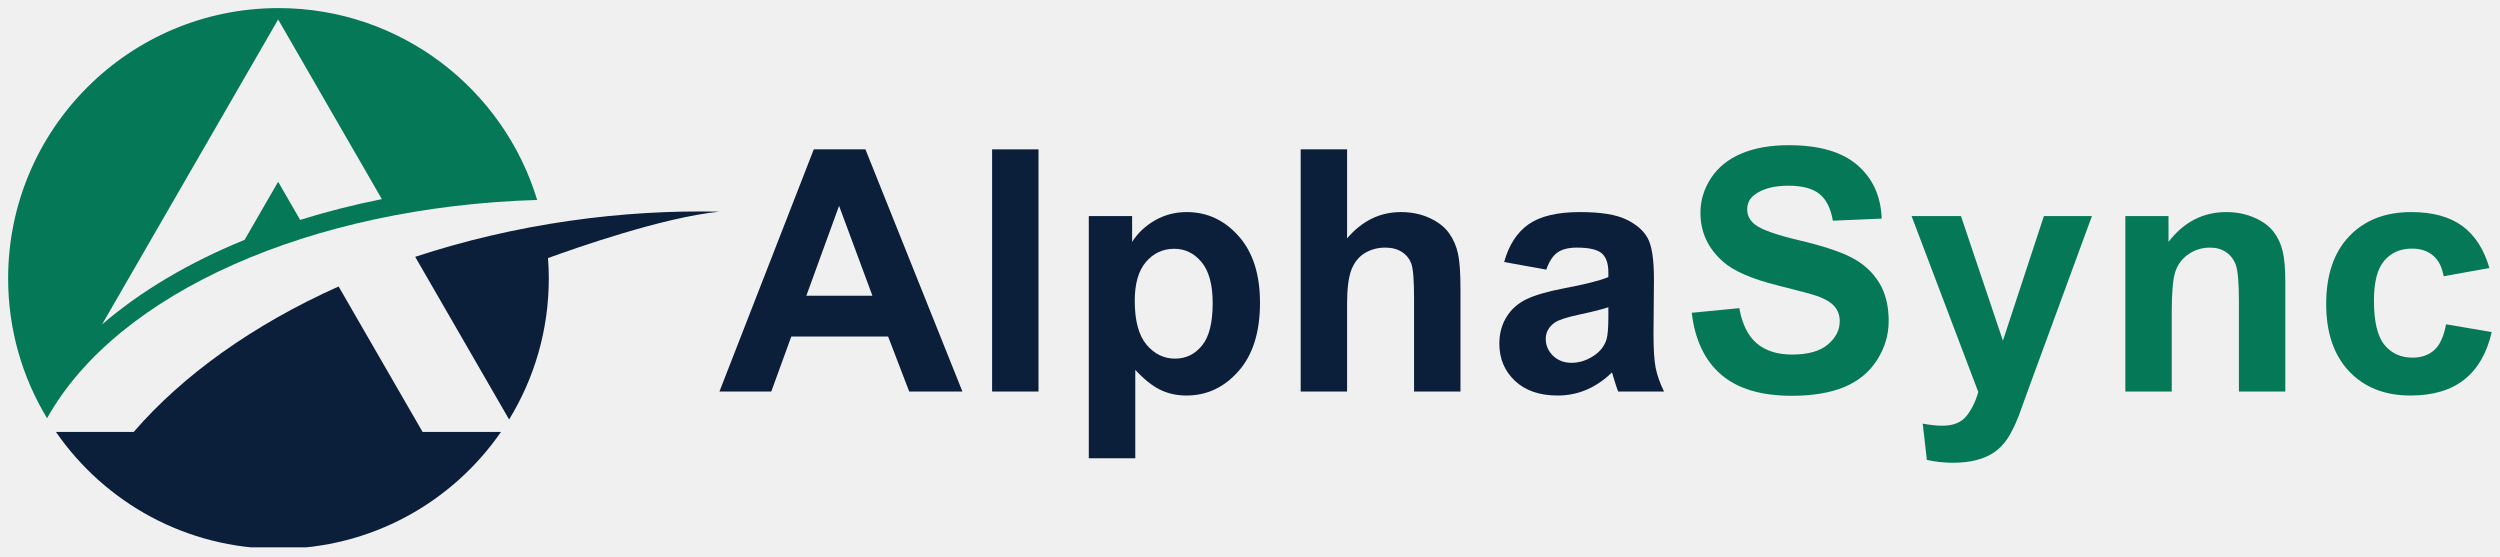
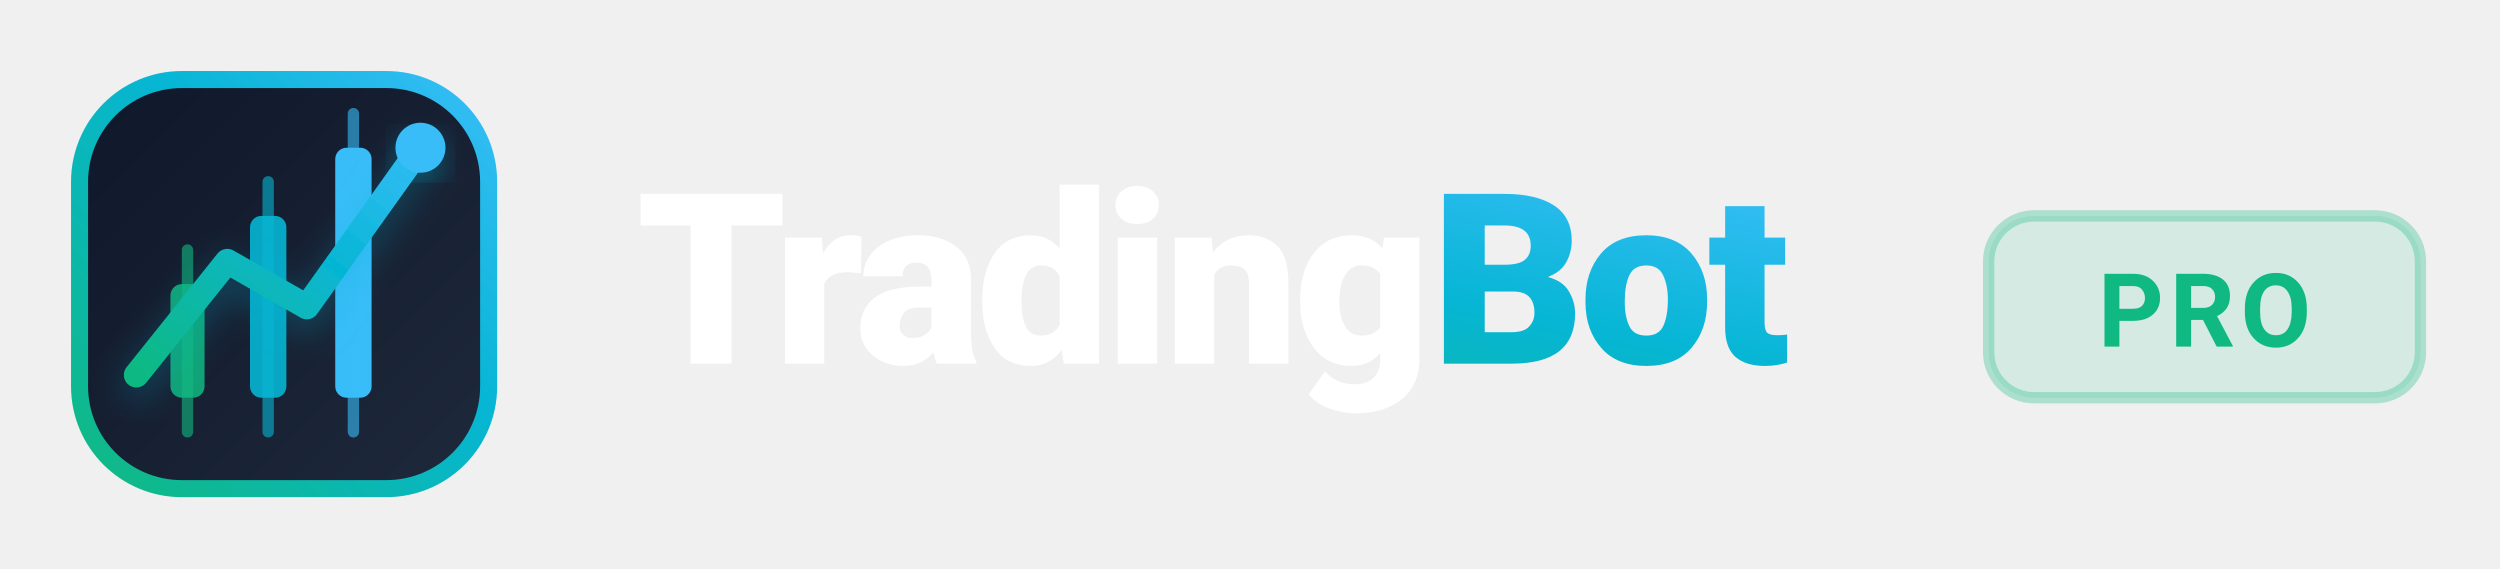
- <svg xmlns="http://www.w3.org/2000/svg" viewBox="1 27 431 96" preserveAspectRatio="xMidYMid meet" version="1.0">
+ <svg xmlns="http://www.w3.org/2000/svg" viewBox="0 0 220 50" fill="none">
  <defs>
-     <g />
-     <clipPath id="820af33a0f">
-       <path d="M 2.398 28.363 L 94 28.363 L 94 100 L 2.398 100 Z M 2.398 28.363 " clip-rule="nonzero" />
-     </clipPath>
-     <clipPath id="b662a44641">
-       <path d="M 10 76 L 88 76 L 88 121.363 L 10 121.363 Z M 10 76 " clip-rule="nonzero" />
-     </clipPath>
-     <clipPath id="a75e9e271a">
-       <path d="M 72 63 L 125.398 63 L 125.398 100 L 72 100 Z M 72 63 " clip-rule="nonzero" />
-     </clipPath>
+     <linearGradient id="tb-box-grad" x1="0%" y1="0%" x2="100%" y2="100%">
+       <stop offset="0%" stop-color="#0f172a" />
+       <stop offset="100%" stop-color="#1e293b" />
+     </linearGradient>
+     <linearGradient id="tb-accent-grad" x1="0%" y1="100%" x2="100%" y2="0%">
+       <stop offset="0%" stop-color="#10b981" />
+       <stop offset="60%" stop-color="#06b6d4" />
+       <stop offset="100%" stop-color="#38bdf8" />
+     </linearGradient>
+     <filter id="tb-glow" x="-20%" y="-20%" width="140%" height="140%">
+       <feDropShadow dx="0" dy="1" stdDeviation="1.5" flood-color="#06b6d4" flood-opacity="0.3" />
+     </filter>
  </defs>
-   <g fill="#0b1f3a" fill-opacity="1">
-     <g transform="translate(125.0303, 94.5)">
-       <g>
-         <path d="M 41.891 0 L 32.719 0 L 29.078 -9.484 L 12.391 -9.484 L 8.938 0 L 0 0 L 16.266 -41.75 L 25.172 -41.75 Z M 26.375 -16.516 L 20.625 -32.016 L 14.984 -16.516 Z M 26.375 -16.516 " />
-       </g>
-     </g>
+   <g transform="translate(5, 5)">
+     <rect x="2" y="2" width="36" height="36" rx="9" fill="url(#tb-box-grad)" stroke="url(#tb-accent-grad)" stroke-width="1.5" />
+     <rect x="10" y="20" width="3" height="10" rx="1" fill="#10b981" opacity="0.85" />
+     <line x1="11.5" y1="17" x2="11.5" y2="33" stroke="#10b981" stroke-width="1" stroke-linecap="round" opacity="0.6" />
+     <rect x="17" y="14" width="3.2" height="16" rx="1" fill="#06b6d4" opacity="0.9" />
+     <line x1="18.6" y1="11" x2="18.6" y2="33" stroke="#06b6d4" stroke-width="1" stroke-linecap="round" opacity="0.6" />
+     <rect x="24.5" y="8" width="3.2" height="22" rx="1" fill="#38bdf8" />
+     <line x1="26.1" y1="5" x2="26.1" y2="33" stroke="#38bdf8" stroke-width="1" stroke-linecap="round" opacity="0.6" />
+     <path d="M 7 28 L 15 18 L 22 22 L 32 8" fill="none" stroke="url(#tb-accent-grad)" stroke-width="2.2" stroke-linecap="round" stroke-linejoin="round" filter="url(#tb-glow)" />
+     <circle cx="32" cy="8" r="2.2" fill="#38bdf8" filter="url(#tb-glow)" />
  </g>
-   <g fill="#0b1f3a" fill-opacity="1">
-     <g transform="translate(167.8502, 94.5)">
-       <g>
-         <path d="M 4.188 0 L 4.188 -41.75 L 12.188 -41.75 L 12.188 0 Z M 4.188 0 " />
-       </g>
-     </g>
-   </g>
-   <g fill="#0b1f3a" fill-opacity="1">
-     <g transform="translate(184.7547, 94.5)">
-       <g>
-         <path d="M 3.953 -30.25 L 11.422 -30.25 L 11.422 -25.797 C 12.391 -27.316 13.695 -28.551 15.344 -29.5 C 17 -30.457 18.832 -30.938 20.844 -30.938 C 24.352 -30.938 27.332 -29.555 29.781 -26.797 C 32.238 -24.047 33.469 -20.211 33.469 -15.297 C 33.469 -10.242 32.234 -6.316 29.766 -3.516 C 27.297 -0.711 24.305 0.688 20.797 0.688 C 19.117 0.688 17.602 0.352 16.25 -0.312 C 14.895 -0.977 13.469 -2.117 11.969 -3.734 L 11.969 11.5 L 3.953 11.5 Z M 11.875 -15.641 C 11.875 -12.234 12.547 -9.719 13.891 -8.094 C 15.242 -6.477 16.891 -5.672 18.828 -5.672 C 20.68 -5.672 22.223 -6.414 23.453 -7.906 C 24.691 -9.395 25.312 -11.836 25.312 -15.234 C 25.312 -18.41 24.676 -20.766 23.406 -22.297 C 22.133 -23.836 20.562 -24.609 18.688 -24.609 C 16.727 -24.609 15.102 -23.852 13.812 -22.344 C 12.52 -20.832 11.875 -18.598 11.875 -15.641 Z M 11.875 -15.641 " />
-       </g>
-     </g>
-   </g>
-   <g fill="#0b1f3a" fill-opacity="1">
-     <g transform="translate(221.0815, 94.5)">
-       <g>
-         <path d="M 12.156 -41.75 L 12.156 -26.406 C 14.738 -29.426 17.828 -30.938 21.422 -30.938 C 23.266 -30.938 24.926 -30.594 26.406 -29.906 C 27.883 -29.219 29 -28.344 29.75 -27.281 C 30.5 -26.219 31.008 -25.039 31.281 -23.75 C 31.562 -22.457 31.703 -20.457 31.703 -17.75 L 31.703 0 L 23.703 0 L 23.703 -15.984 C 23.703 -19.148 23.547 -21.16 23.234 -22.016 C 22.93 -22.867 22.395 -23.547 21.625 -24.047 C 20.863 -24.555 19.898 -24.812 18.734 -24.812 C 17.41 -24.812 16.223 -24.488 15.172 -23.844 C 14.129 -23.195 13.363 -22.223 12.875 -20.922 C 12.395 -19.617 12.156 -17.695 12.156 -15.156 L 12.156 0 L 4.156 0 L 4.156 -41.75 Z M 12.156 -41.75 " />
-       </g>
-     </g>
-   </g>
-   <g fill="#0b1f3a" fill-opacity="1">
-     <g transform="translate(257.4084, 94.5)">
-       <g>
-         <path d="M 10.172 -21.016 L 2.906 -22.328 C 3.719 -25.254 5.117 -27.422 7.109 -28.828 C 9.109 -30.234 12.07 -30.938 16 -30.938 C 19.57 -30.938 22.227 -30.508 23.969 -29.656 C 25.719 -28.812 26.945 -27.738 27.656 -26.438 C 28.375 -25.145 28.734 -22.758 28.734 -19.281 L 28.656 -9.938 C 28.656 -7.281 28.781 -5.32 29.031 -4.062 C 29.289 -2.801 29.77 -1.445 30.469 0 L 22.562 0 C 22.352 -0.531 22.094 -1.316 21.781 -2.359 C 21.656 -2.836 21.562 -3.148 21.5 -3.297 C 20.133 -1.973 18.672 -0.977 17.109 -0.312 C 15.555 0.352 13.895 0.688 12.125 0.688 C 9.02 0.688 6.566 -0.156 4.766 -1.844 C 2.973 -3.539 2.078 -5.68 2.078 -8.266 C 2.078 -9.973 2.484 -11.492 3.297 -12.828 C 4.117 -14.172 5.266 -15.195 6.734 -15.906 C 8.203 -16.613 10.32 -17.234 13.094 -17.766 C 16.844 -18.473 19.438 -19.129 20.875 -19.734 L 20.875 -20.531 C 20.875 -22.07 20.492 -23.172 19.734 -23.828 C 18.973 -24.484 17.539 -24.812 15.438 -24.812 C 14.008 -24.812 12.895 -24.531 12.094 -23.969 C 11.301 -23.406 10.66 -22.422 10.172 -21.016 Z M 20.875 -14.531 C 19.852 -14.188 18.227 -13.773 16 -13.297 C 13.781 -12.828 12.332 -12.363 11.656 -11.906 C 10.602 -11.164 10.078 -10.223 10.078 -9.078 C 10.078 -7.961 10.492 -6.992 11.328 -6.172 C 12.172 -5.359 13.238 -4.953 14.531 -4.953 C 15.969 -4.953 17.344 -5.426 18.656 -6.375 C 19.625 -7.102 20.258 -7.988 20.562 -9.031 C 20.77 -9.707 20.875 -11.008 20.875 -12.938 Z M 20.875 -14.531 " />
-       </g>
-     </g>
-   </g>
-   <g fill="#047857" fill-opacity="1">
-     <g transform="translate(290.5459, 94.5)">
-       <g>
-         <path d="M 2.109 -13.578 L 10.312 -14.375 C 10.801 -11.625 11.801 -9.602 13.312 -8.312 C 14.82 -7.02 16.859 -6.375 19.422 -6.375 C 22.141 -6.375 24.188 -6.945 25.562 -8.094 C 26.938 -9.25 27.625 -10.594 27.625 -12.125 C 27.625 -13.113 27.332 -13.953 26.75 -14.641 C 26.176 -15.336 25.164 -15.945 23.719 -16.469 C 22.738 -16.801 20.488 -17.406 16.969 -18.281 C 12.457 -19.406 9.289 -20.785 7.469 -22.422 C 4.895 -24.711 3.609 -27.508 3.609 -30.812 C 3.609 -32.938 4.211 -34.926 5.422 -36.781 C 6.629 -38.633 8.367 -40.047 10.641 -41.016 C 12.91 -41.984 15.648 -42.469 18.859 -42.469 C 24.098 -42.469 28.039 -41.316 30.688 -39.016 C 33.332 -36.723 34.723 -33.656 34.859 -29.812 L 26.438 -29.453 C 26.07 -31.598 25.297 -33.141 24.109 -34.078 C 22.922 -35.016 21.141 -35.484 18.766 -35.484 C 16.316 -35.484 14.398 -34.984 13.016 -33.984 C 12.117 -33.336 11.672 -32.473 11.672 -31.391 C 11.672 -30.398 12.094 -29.551 12.938 -28.844 C 14 -27.957 16.578 -27.031 20.672 -26.062 C 24.773 -25.094 27.805 -24.086 29.766 -23.047 C 31.734 -22.016 33.273 -20.602 34.391 -18.812 C 35.504 -17.02 36.062 -14.801 36.062 -12.156 C 36.062 -9.77 35.395 -7.531 34.062 -5.438 C 32.727 -3.352 30.848 -1.801 28.422 -0.781 C 25.992 0.227 22.969 0.734 19.344 0.734 C 14.062 0.734 10.004 -0.484 7.172 -2.922 C 4.348 -5.359 2.66 -8.91 2.109 -13.578 Z M 2.109 -13.578 " />
-       </g>
-     </g>
-   </g>
-   <g fill="#047857" fill-opacity="1">
-     <g transform="translate(330.1478, 94.5)">
-       <g>
-         <path d="M 0.406 -30.25 L 8.922 -30.25 L 16.156 -8.766 L 23.219 -30.25 L 31.5 -30.25 L 20.812 -1.141 L 18.906 4.125 C 18.207 5.895 17.539 7.242 16.906 8.172 C 16.27 9.098 15.535 9.852 14.703 10.438 C 13.879 11.02 12.863 11.473 11.656 11.797 C 10.457 12.117 9.098 12.281 7.578 12.281 C 6.035 12.281 4.523 12.117 3.047 11.797 L 2.328 5.531 C 3.586 5.77 4.719 5.891 5.719 5.891 C 7.582 5.891 8.957 5.344 9.844 4.25 C 10.738 3.164 11.426 1.773 11.906 0.078 Z M 0.406 -30.25 " />
-       </g>
-     </g>
-   </g>
-   <g fill="#047857" fill-opacity="1">
-     <g transform="translate(363.285, 94.5)">
-       <g>
-         <path d="M 31.703 0 L 23.703 0 L 23.703 -15.438 C 23.703 -18.695 23.531 -20.805 23.188 -21.766 C 22.844 -22.734 22.285 -23.484 21.516 -24.016 C 20.742 -24.547 19.816 -24.812 18.734 -24.812 C 17.348 -24.812 16.102 -24.43 15 -23.672 C 13.906 -22.91 13.148 -21.898 12.734 -20.641 C 12.328 -19.391 12.125 -17.078 12.125 -13.703 L 12.125 0 L 4.125 0 L 4.125 -30.25 L 11.562 -30.25 L 11.562 -25.797 C 14.195 -29.223 17.52 -30.938 21.531 -30.938 C 23.301 -30.938 24.914 -30.613 26.375 -29.969 C 27.832 -29.332 28.938 -28.52 29.688 -27.531 C 30.438 -26.551 30.957 -25.43 31.25 -24.172 C 31.551 -22.922 31.703 -21.129 31.703 -18.797 Z M 31.703 0 " />
-       </g>
-     </g>
-   </g>
-   <g fill="#047857" fill-opacity="1">
-     <g transform="translate(399.6119, 94.5)">
-       <g>
-         <path d="M 30.562 -21.297 L 22.672 -19.875 C 22.398 -21.457 21.797 -22.645 20.859 -23.438 C 19.922 -24.238 18.703 -24.641 17.203 -24.641 C 15.211 -24.641 13.625 -23.945 12.438 -22.562 C 11.25 -21.188 10.656 -18.891 10.656 -15.672 C 10.656 -12.078 11.254 -9.539 12.453 -8.062 C 13.66 -6.582 15.281 -5.844 17.312 -5.844 C 18.832 -5.844 20.078 -6.273 21.047 -7.141 C 22.016 -8.004 22.695 -9.488 23.094 -11.594 L 30.953 -10.25 C 30.141 -6.645 28.57 -3.922 26.25 -2.078 C 23.938 -0.234 20.836 0.688 16.953 0.688 C 12.523 0.688 8.992 -0.707 6.359 -3.5 C 3.734 -6.289 2.422 -10.156 2.422 -15.094 C 2.422 -20.082 3.738 -23.969 6.375 -26.75 C 9.02 -29.539 12.594 -30.938 17.094 -30.938 C 20.77 -30.938 23.695 -30.141 25.875 -28.547 C 28.051 -26.961 29.613 -24.547 30.562 -21.297 Z M 30.562 -21.297 " />
-       </g>
-     </g>
-   </g>
-   <g clip-path="url(#820af33a0f)">
-     <path fill="#047857" d="M 28.422 65.91 L 48.953 30.355 L 66.832 61.328 C 61.957 62.305 57.246 63.504 52.746 64.91 L 48.953 58.336 L 43.172 68.348 C 33.602 72.25 25.266 77.176 18.594 82.934 Z M 93.609 61.473 C 87.812 42.332 70.039 28.395 49.008 28.395 C 23.27 28.395 2.402 49.262 2.402 75 C 2.402 83.824 4.855 92.074 9.113 99.105 C 21.188 77.441 54.645 62.645 93.609 61.473 " fill-opacity="1" fill-rule="nonzero" />
-   </g>
-   <g clip-path="url(#b662a44641)">
-     <path fill="#0b1f3a" d="M 73.855 101.469 L 61.93 80.816 L 59.375 76.387 C 44.648 82.984 32.512 91.672 24.047 101.469 L 10.648 101.469 C 19.055 113.637 33.102 121.605 49.008 121.605 C 64.914 121.605 78.957 113.637 87.367 101.469 L 73.855 101.469 " fill-opacity="1" fill-rule="nonzero" />
-   </g>
-   <g clip-path="url(#a75e9e271a)">
-     <path fill="#0b1f3a" d="M 125.023 63.492 C 116.715 63.309 108.078 63.797 99.262 65.059 C 89.855 66.406 80.914 68.527 72.578 71.277 L 88.77 99.32 C 93.109 92.242 95.613 83.914 95.613 75 C 95.613 73.82 95.566 72.652 95.48 71.492 C 100.254 69.75 115.355 64.453 125.023 63.492 " fill-opacity="1" fill-rule="nonzero" />
-   </g>
+   <text x="56" y="32" font-family="-apple-system, BlinkMacSystemFont, 'Segoe UI', Roboto, Helvetica, Arial, sans-serif" font-size="21" font-weight="800" fill="#ffffff" letter-spacing="-0.5px">Trading<tspan fill="url(#tb-accent-grad)">Bot</tspan>
+   </text>
+   <rect x="175" y="19" width="38" height="16" rx="4" fill="rgba(16, 185, 129, 0.12)" stroke="rgba(16, 185, 129, 0.3)" stroke-width="1" />
+   <text x="194" y="30.5" font-family="-apple-system, BlinkMacSystemFont, 'Segoe UI', Roboto, Helvetica, Arial, sans-serif" font-size="9" font-weight="700" fill="#10b981" text-anchor="middle" letter-spacing="0.5px">PRO</text>
</svg>
